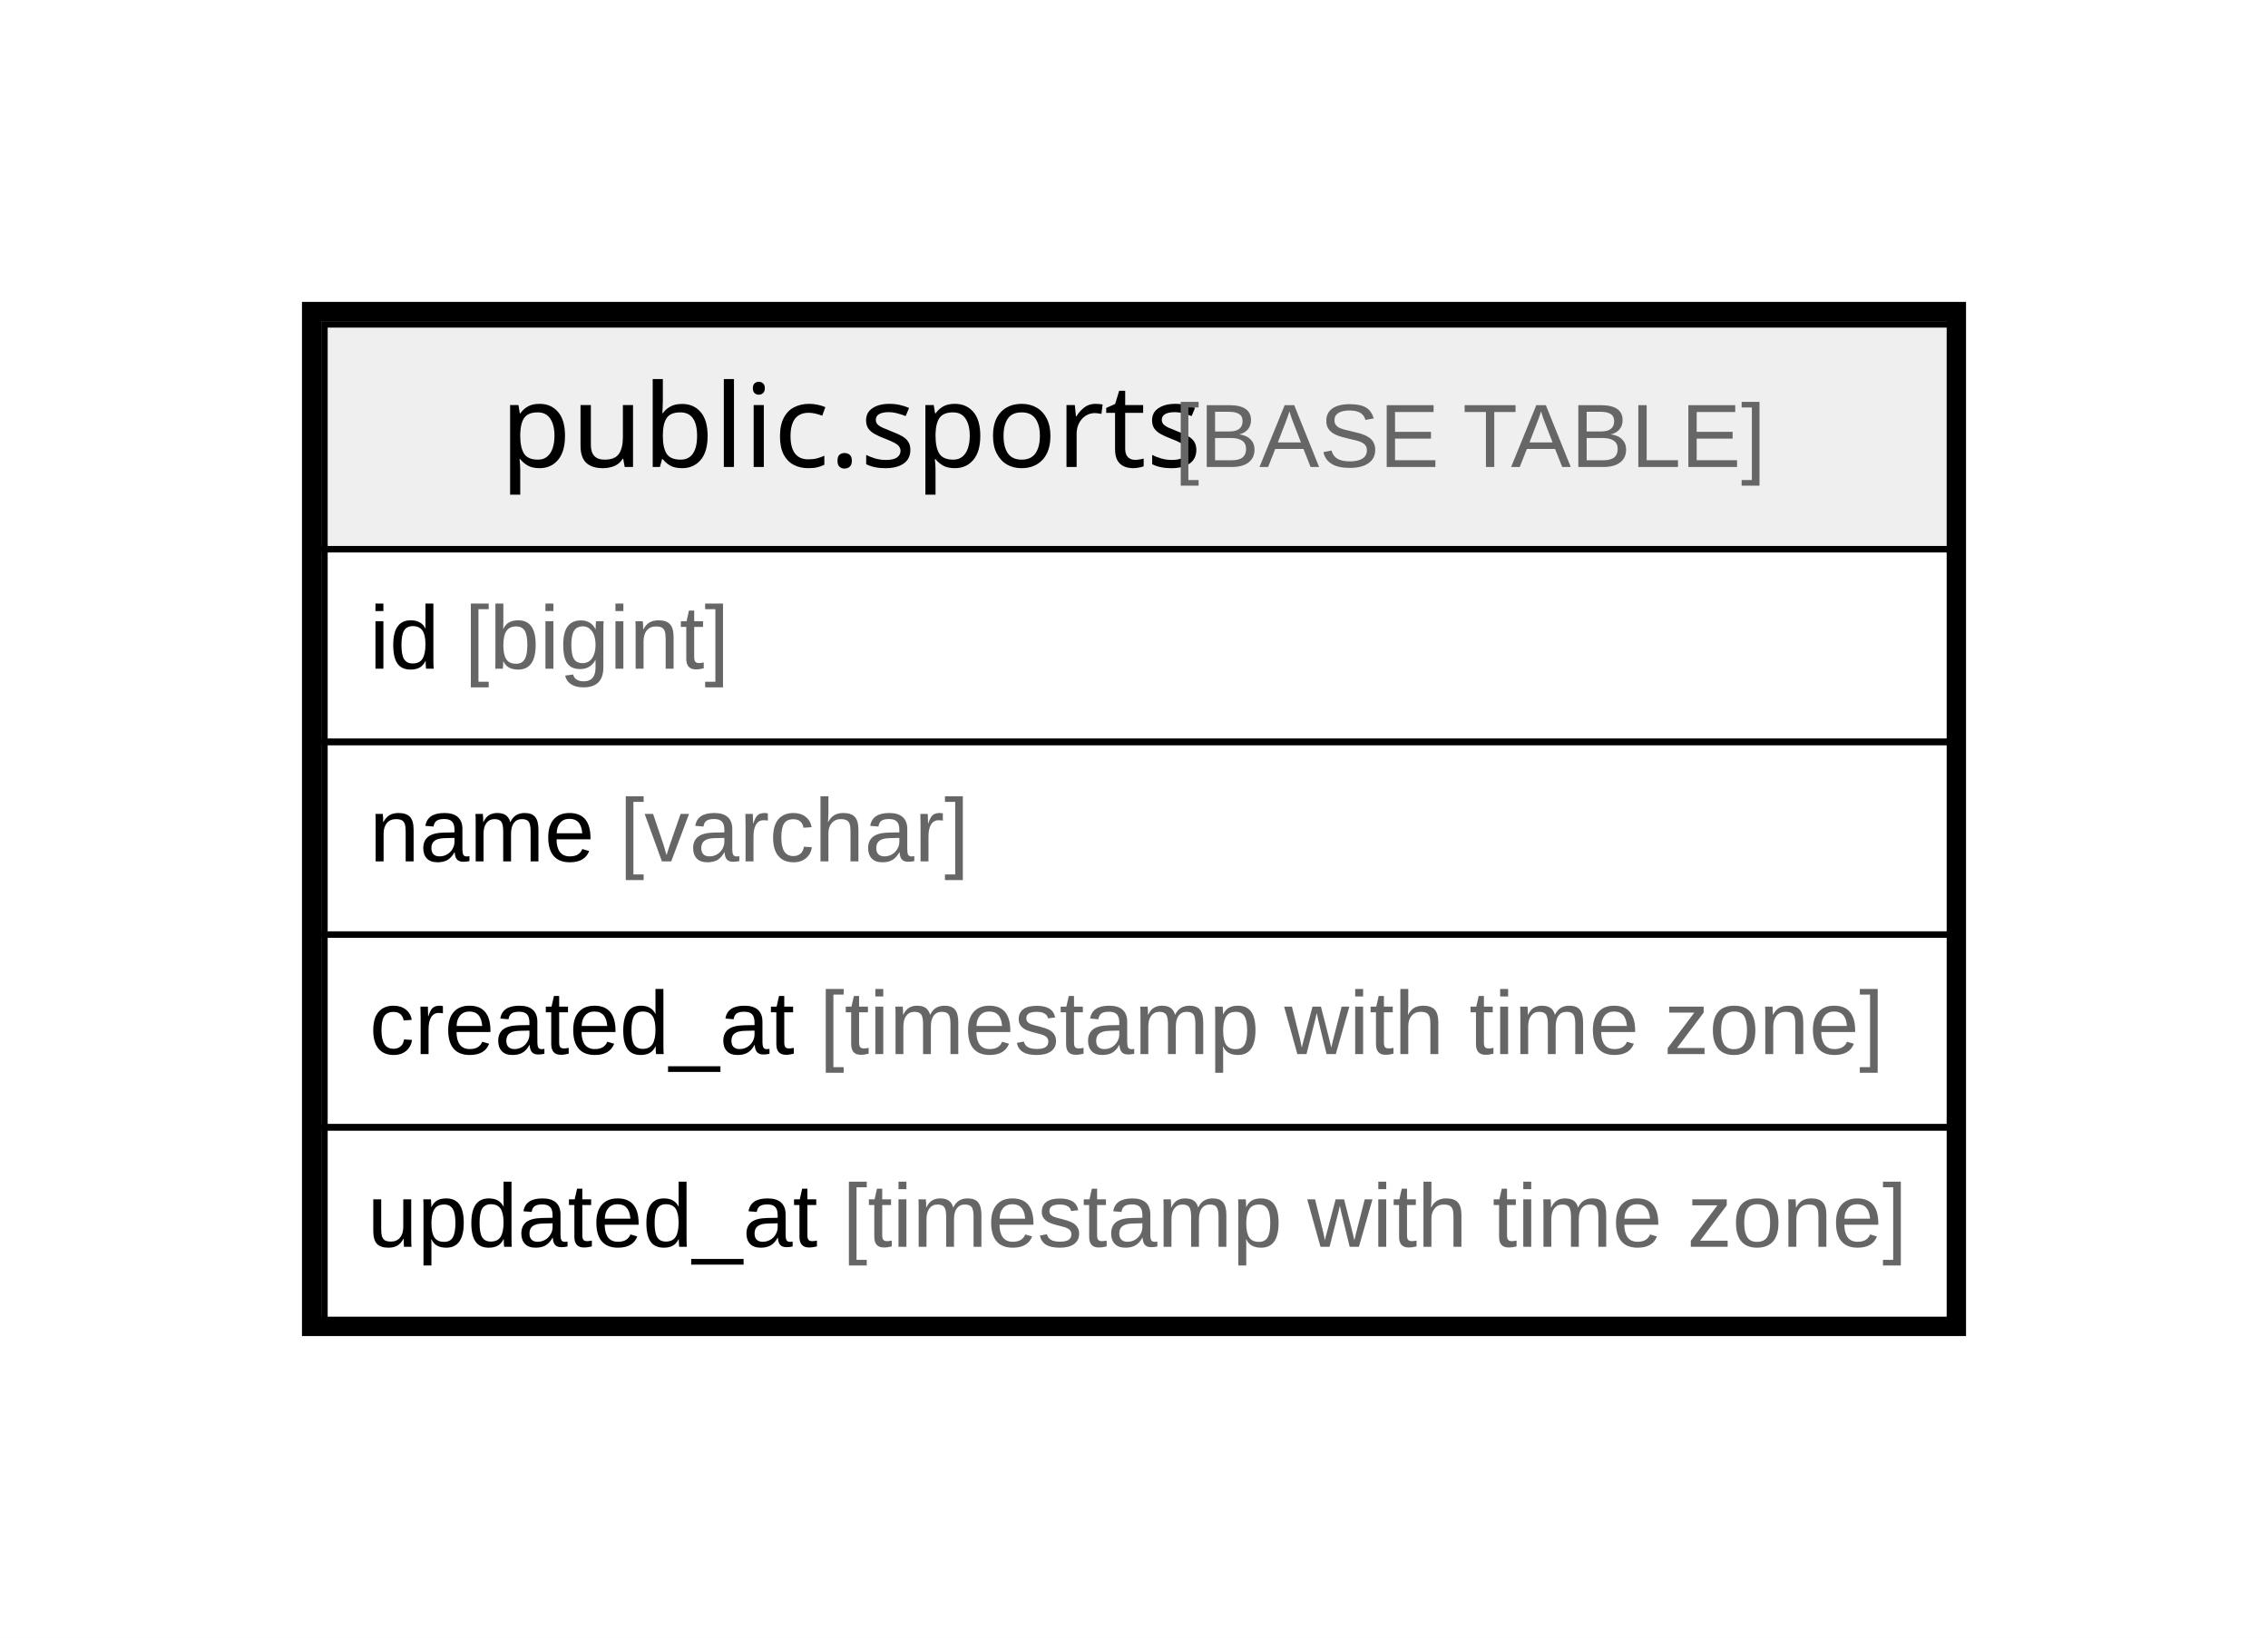
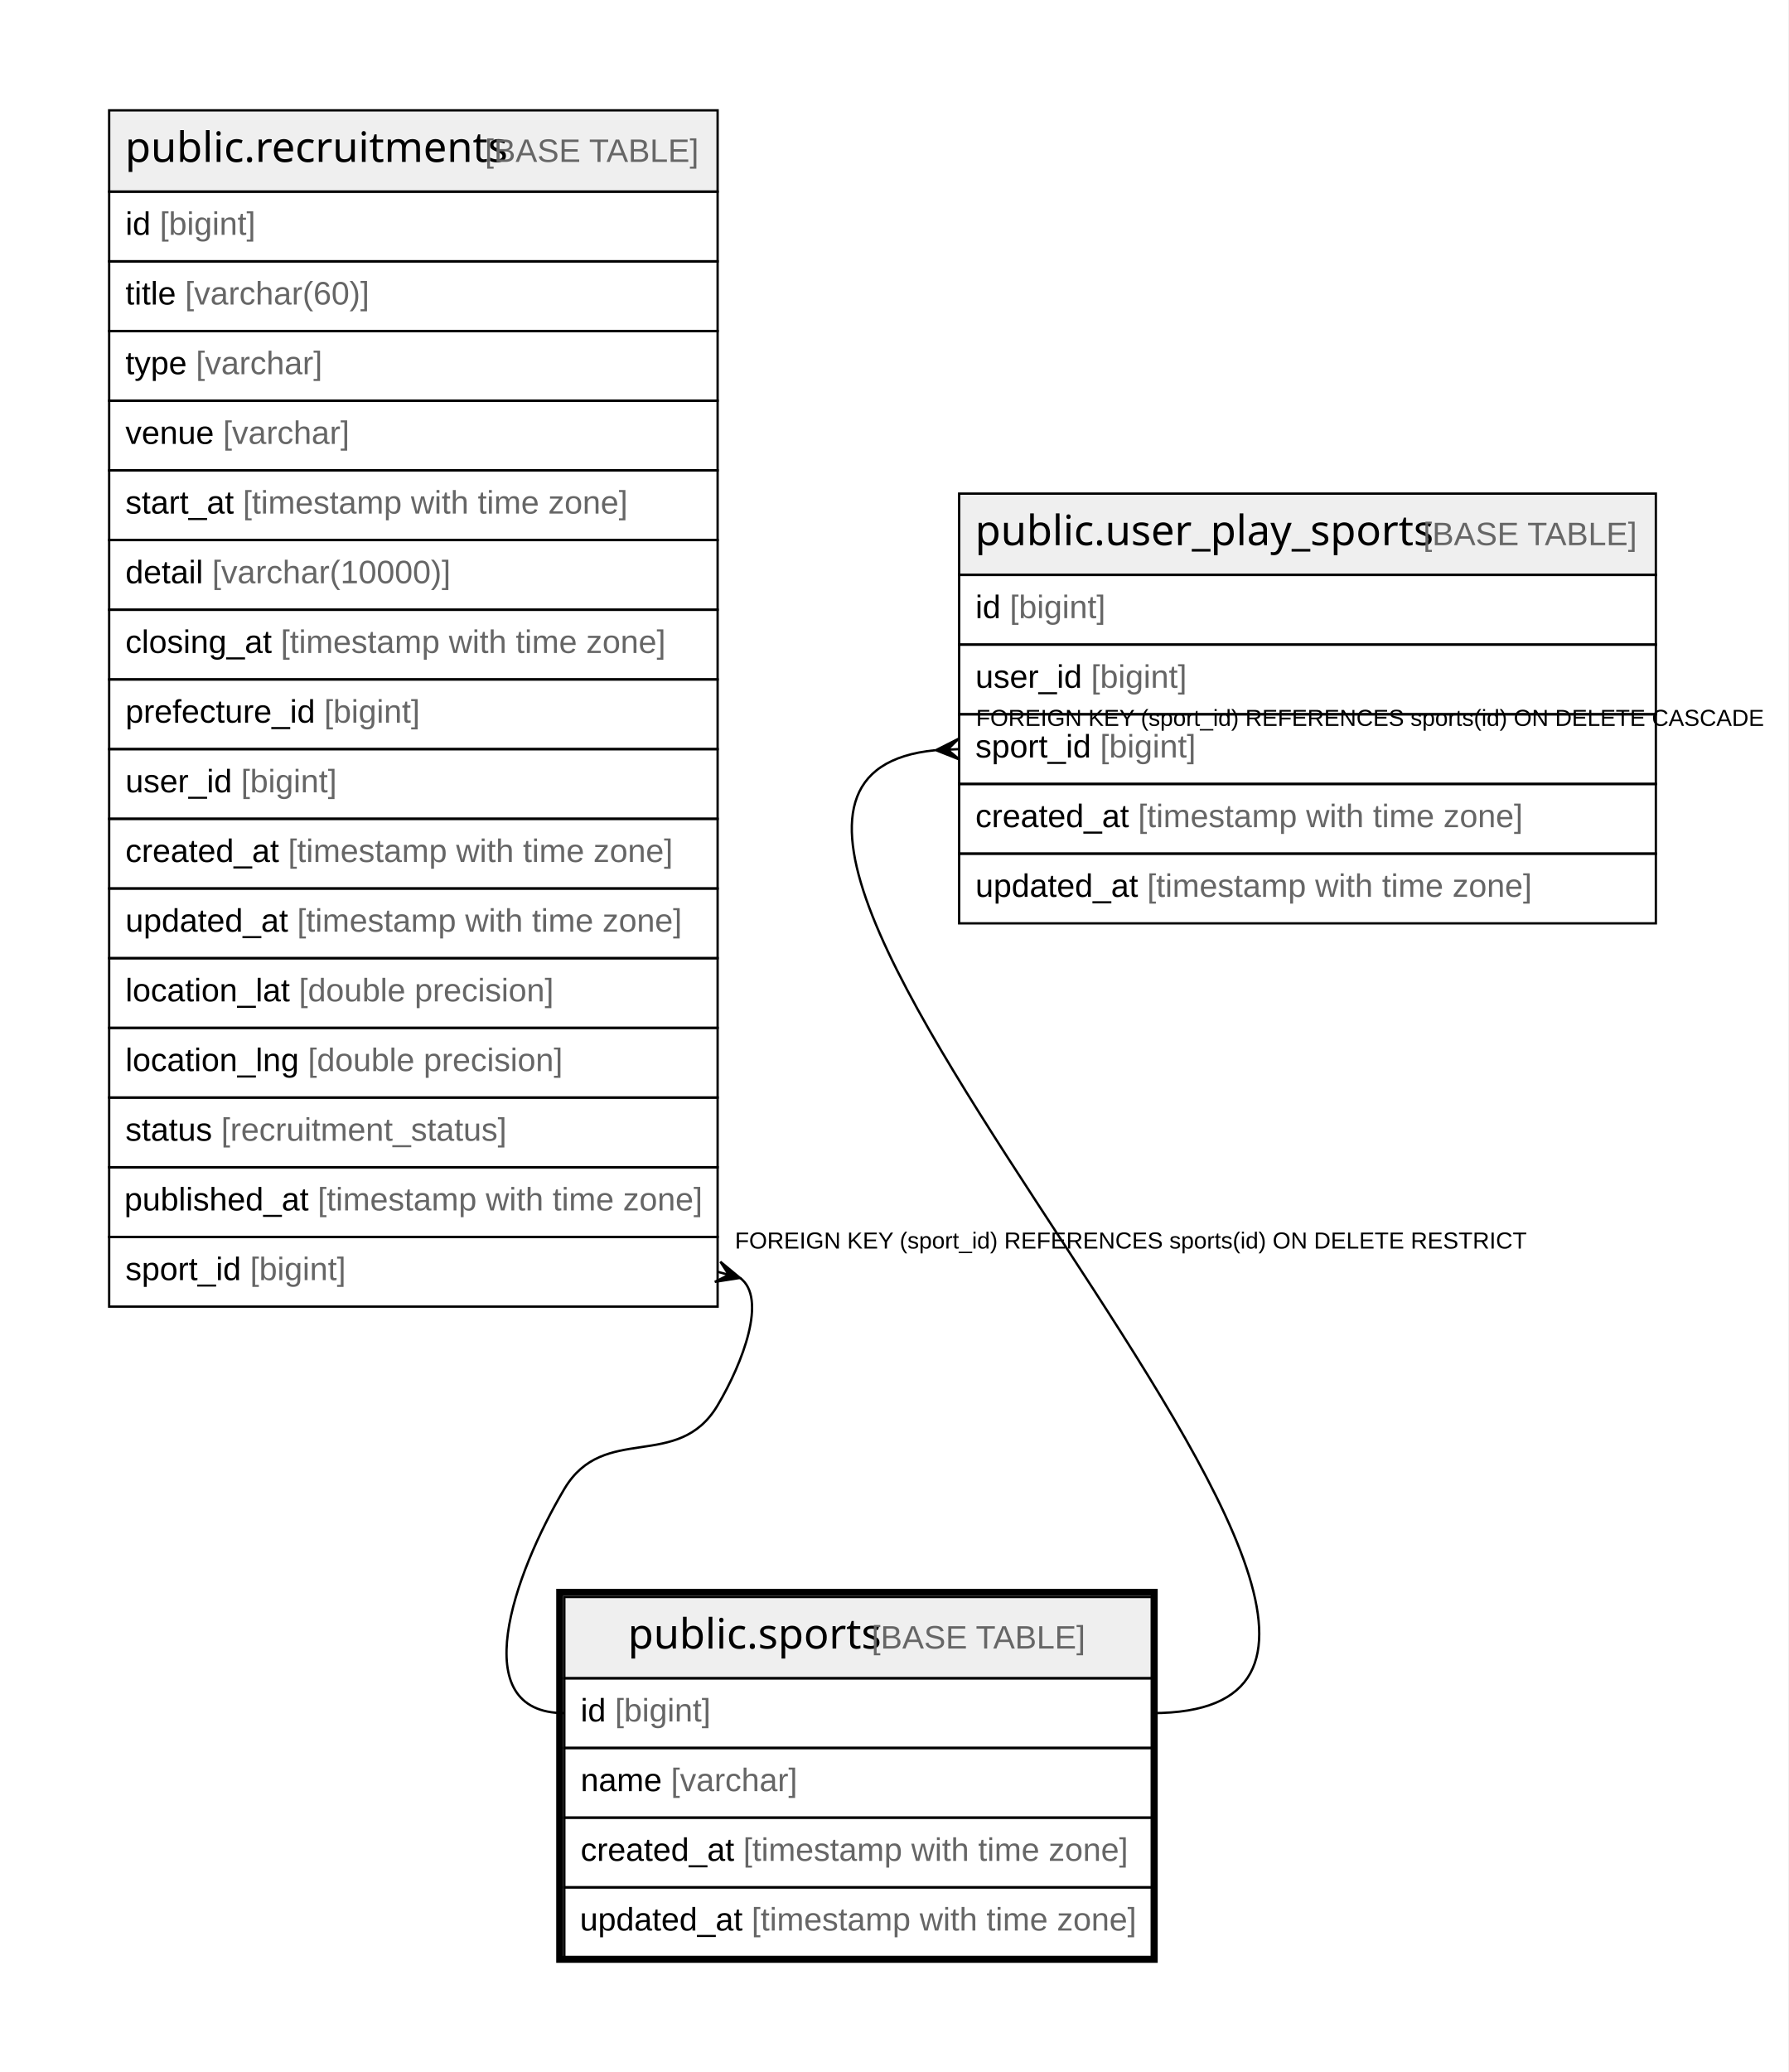
- <svg xmlns="http://www.w3.org/2000/svg" width="353pt" height="255pt" viewBox="0.00 0.00 353.00 255.00">
-   <g id="graph0" class="graph" transform="scale(1 1) rotate(0) translate(4 251)">
-     <polygon fill="#ffffff" stroke="transparent" points="-4,4 -4,-251 349,-251 349,4 -4,4" />
+ <svg xmlns="http://www.w3.org/2000/svg" width="770pt" height="892pt" viewBox="0.00 0.00 770.00 892.00">
+   <g id="graph0" class="graph" transform="scale(1 1) rotate(0) translate(4 888)">
+     <polygon fill="#ffffff" stroke="transparent" points="-4,4 -4,-888 766,-888 766,4 -4,4" />
    <g id="node1" class="node">
-       <polygon fill="#efefef" stroke="transparent" points="46.5,-165.5 46.5,-200.5 299.5,-200.5 299.5,-165.5 46.5,-165.5" />
-       <polygon fill="none" stroke="#000000" points="46.5,-165.5 46.5,-200.5 299.5,-200.5 299.5,-165.5 46.5,-165.5" />
-       <text text-anchor="start" x="73.865" y="-178.3" font-family="Arial Bold" font-size="18.00" fill="#000000">public.sports</text>
-       <text text-anchor="start" x="174.881" y="-178.3" font-family="Arial" font-size="14.00" fill="#000000"> </text>
-       <text text-anchor="start" x="178.772" y="-178.3" font-family="Arial" font-size="14.00" fill="#666666">[BASE TABLE]</text>
-       <polygon fill="none" stroke="#000000" points="46.5,-135.5 46.5,-165.5 299.5,-165.5 299.5,-135.5 46.5,-135.5" />
-       <text text-anchor="start" x="53.5" y="-146.9" font-family="Arial" font-size="14.00" fill="#000000">id </text>
-       <text text-anchor="start" x="68.28" y="-146.9" font-family="Arial" font-size="14.00" fill="#666666">[bigint]</text>
-       <polygon fill="none" stroke="#000000" points="46.5,-105.5 46.5,-135.5 299.5,-135.5 299.5,-105.5 46.5,-105.5" />
-       <text text-anchor="start" x="53.5" y="-116.9" font-family="Arial" font-size="14.00" fill="#000000">name </text>
-       <text text-anchor="start" x="92.399" y="-116.9" font-family="Arial" font-size="14.00" fill="#666666">[varchar]</text>
-       <polygon fill="none" stroke="#000000" points="46.5,-75.5 46.5,-105.5 299.5,-105.5 299.5,-75.5 46.5,-75.5" />
-       <text text-anchor="start" x="53.5" y="-86.9" font-family="Arial" font-size="14.00" fill="#000000">created_at </text>
-       <text text-anchor="start" x="123.528" y="-86.9" font-family="Arial" font-size="14.00" fill="#666666">[timestamp with time zone]</text>
-       <polygon fill="none" stroke="#000000" points="46.5,-45.5 46.5,-75.5 299.5,-75.5 299.5,-45.5 46.5,-45.5" />
-       <text text-anchor="start" x="53.191" y="-56.9" font-family="Arial" font-size="14.00" fill="#000000">updated_at </text>
-       <text text-anchor="start" x="127.124" y="-56.9" font-family="Arial" font-size="14.00" fill="#666666">[timestamp with time zone]</text>
-       <polygon fill="none" stroke="#000000" stroke-width="3" points="44.5,-44.5 44.5,-202.5 300.5,-202.5 300.5,-44.5 44.5,-44.5" />
+       <polygon fill="#efefef" stroke="transparent" points="239,-165.5 239,-200.5 492,-200.5 492,-165.5 239,-165.5" />
+       <polygon fill="none" stroke="#000000" points="239,-165.5 239,-200.5 492,-200.5 492,-165.5 239,-165.5" />
+       <text text-anchor="start" x="266.365" y="-178.3" font-family="Arial Bold" font-size="18.00" fill="#000000">public.sports</text>
+       <text text-anchor="start" x="367.381" y="-178.3" font-family="Arial" font-size="14.00" fill="#000000"> </text>
+       <text text-anchor="start" x="371.272" y="-178.3" font-family="Arial" font-size="14.00" fill="#666666">[BASE TABLE]</text>
+       <polygon fill="none" stroke="#000000" points="239,-135.5 239,-165.5 492,-165.5 492,-135.5 239,-135.5" />
+       <text text-anchor="start" x="246" y="-146.9" font-family="Arial" font-size="14.00" fill="#000000">id </text>
+       <text text-anchor="start" x="260.78" y="-146.9" font-family="Arial" font-size="14.00" fill="#666666">[bigint]</text>
+       <polygon fill="none" stroke="#000000" points="239,-105.5 239,-135.5 492,-135.5 492,-105.5 239,-105.5" />
+       <text text-anchor="start" x="246" y="-116.9" font-family="Arial" font-size="14.00" fill="#000000">name </text>
+       <text text-anchor="start" x="284.899" y="-116.9" font-family="Arial" font-size="14.00" fill="#666666">[varchar]</text>
+       <polygon fill="none" stroke="#000000" points="239,-75.5 239,-105.5 492,-105.5 492,-75.5 239,-75.5" />
+       <text text-anchor="start" x="246" y="-86.9" font-family="Arial" font-size="14.00" fill="#000000">created_at </text>
+       <text text-anchor="start" x="316.028" y="-86.9" font-family="Arial" font-size="14.00" fill="#666666">[timestamp with time zone]</text>
+       <polygon fill="none" stroke="#000000" points="239,-45.5 239,-75.5 492,-75.5 492,-45.5 239,-45.5" />
+       <text text-anchor="start" x="245.691" y="-56.9" font-family="Arial" font-size="14.00" fill="#000000">updated_at </text>
+       <text text-anchor="start" x="319.624" y="-56.9" font-family="Arial" font-size="14.00" fill="#666666">[timestamp with time zone]</text>
+       <polygon fill="none" stroke="#000000" stroke-width="3" points="237,-44.5 237,-202.5 493,-202.5 493,-44.5 237,-44.5" />
+     </g>
+     <g id="node2" class="node">
+       <polygon fill="#efefef" stroke="transparent" points="43,-805.5 43,-840.5 305,-840.5 305,-805.5 43,-805.5" />
+       <polygon fill="none" stroke="#000000" points="43,-805.5 43,-840.5 305,-840.5 305,-805.5 43,-805.5" />
+       <text text-anchor="start" x="49.868" y="-818.3" font-family="Arial Bold" font-size="18.00" fill="#000000">public.recruitments</text>
+       <text text-anchor="start" x="200.878" y="-818.3" font-family="Arial" font-size="14.00" fill="#000000"> </text>
+       <text text-anchor="start" x="204.768" y="-818.3" font-family="Arial" font-size="14.00" fill="#666666">[BASE TABLE]</text>
+       <polygon fill="none" stroke="#000000" points="43,-775.5 43,-805.5 305,-805.5 305,-775.5 43,-775.5" />
+       <text text-anchor="start" x="50" y="-786.9" font-family="Arial" font-size="14.00" fill="#000000">id </text>
+       <text text-anchor="start" x="64.78" y="-786.9" font-family="Arial" font-size="14.00" fill="#666666">[bigint]</text>
+       <polygon fill="none" stroke="#000000" points="43,-745.5 43,-775.5 305,-775.5 305,-745.5 43,-745.5" />
+       <text text-anchor="start" x="50" y="-756.9" font-family="Arial" font-size="14.00" fill="#000000">title </text>
+       <text text-anchor="start" x="75.668" y="-756.9" font-family="Arial" font-size="14.00" fill="#666666">[varchar(60)]</text>
+       <polygon fill="none" stroke="#000000" points="43,-715.5 43,-745.5 305,-745.5 305,-715.5 43,-715.5" />
+       <text text-anchor="start" x="50" y="-726.9" font-family="Arial" font-size="14.00" fill="#000000">type </text>
+       <text text-anchor="start" x="80.346" y="-726.9" font-family="Arial" font-size="14.00" fill="#666666">[varchar]</text>
+       <polygon fill="none" stroke="#000000" points="43,-685.5 43,-715.5 305,-715.5 305,-685.5 43,-685.5" />
+       <text text-anchor="start" x="50" y="-696.9" font-family="Arial" font-size="14.00" fill="#000000">venue </text>
+       <text text-anchor="start" x="92.021" y="-696.9" font-family="Arial" font-size="14.00" fill="#666666">[varchar]</text>
+       <polygon fill="none" stroke="#000000" points="43,-655.5 43,-685.5 305,-685.5 305,-655.5 43,-655.5" />
+       <text text-anchor="start" x="50" y="-666.9" font-family="Arial" font-size="14.00" fill="#000000">start_at </text>
+       <text text-anchor="start" x="100.571" y="-666.9" font-family="Arial" font-size="14.00" fill="#666666">[timestamp with time zone]</text>
+       <polygon fill="none" stroke="#000000" points="43,-625.5 43,-655.5 305,-655.5 305,-625.5 43,-625.5" />
+       <text text-anchor="start" x="50" y="-636.9" font-family="Arial" font-size="14.00" fill="#000000">detail </text>
+       <text text-anchor="start" x="87.342" y="-636.9" font-family="Arial" font-size="14.00" fill="#666666">[varchar(10000)]</text>
+       <polygon fill="none" stroke="#000000" points="43,-595.5 43,-625.5 305,-625.5 305,-595.5 43,-595.5" />
+       <text text-anchor="start" x="50" y="-606.9" font-family="Arial" font-size="14.00" fill="#000000">closing_at </text>
+       <text text-anchor="start" x="116.907" y="-606.9" font-family="Arial" font-size="14.00" fill="#666666">[timestamp with time zone]</text>
+       <polygon fill="none" stroke="#000000" points="43,-565.5 43,-595.5 305,-595.5 305,-565.5 43,-565.5" />
+       <text text-anchor="start" x="50" y="-576.9" font-family="Arial" font-size="14.00" fill="#000000">prefecture_id </text>
+       <text text-anchor="start" x="135.578" y="-576.9" font-family="Arial" font-size="14.00" fill="#666666">[bigint]</text>
+       <polygon fill="none" stroke="#000000" points="43,-535.5 43,-565.5 305,-565.5 305,-535.5 43,-535.5" />
+       <text text-anchor="start" x="50" y="-546.9" font-family="Arial" font-size="14.00" fill="#000000">user_id </text>
+       <text text-anchor="start" x="99.788" y="-546.9" font-family="Arial" font-size="14.00" fill="#666666">[bigint]</text>
+       <polygon fill="none" stroke="#000000" points="43,-505.5 43,-535.5 305,-535.5 305,-505.5 43,-505.5" />
+       <text text-anchor="start" x="50" y="-516.9" font-family="Arial" font-size="14.00" fill="#000000">created_at </text>
+       <text text-anchor="start" x="120.028" y="-516.9" font-family="Arial" font-size="14.00" fill="#666666">[timestamp with time zone]</text>
+       <polygon fill="none" stroke="#000000" points="43,-475.5 43,-505.5 305,-505.5 305,-475.5 43,-475.5" />
+       <text text-anchor="start" x="50" y="-486.9" font-family="Arial" font-size="14.00" fill="#000000">updated_at </text>
+       <text text-anchor="start" x="123.933" y="-486.9" font-family="Arial" font-size="14.00" fill="#666666">[timestamp with time zone]</text>
+       <polygon fill="none" stroke="#000000" points="43,-445.5 43,-475.5 305,-475.5 305,-445.5 43,-445.5" />
+       <text text-anchor="start" x="50" y="-456.9" font-family="Arial" font-size="14.00" fill="#000000">location_lat </text>
+       <text text-anchor="start" x="124.687" y="-456.9" font-family="Arial" font-size="14.00" fill="#666666">[double precision]</text>
+       <polygon fill="none" stroke="#000000" points="43,-415.5 43,-445.5 305,-445.5 305,-415.5 43,-415.5" />
+       <text text-anchor="start" x="50" y="-426.9" font-family="Arial" font-size="14.00" fill="#000000">location_lng </text>
+       <text text-anchor="start" x="128.579" y="-426.9" font-family="Arial" font-size="14.00" fill="#666666">[double precision]</text>
+       <polygon fill="none" stroke="#000000" points="43,-385.5 43,-415.5 305,-415.5 305,-385.5 43,-385.5" />
+       <text text-anchor="start" x="50" y="-396.9" font-family="Arial" font-size="14.00" fill="#000000">status </text>
+       <text text-anchor="start" x="91.237" y="-396.9" font-family="Arial" font-size="14.00" fill="#666666">[recruitment_status]</text>
+       <polygon fill="none" stroke="#000000" points="43,-355.5 43,-385.5 305,-385.5 305,-355.5 43,-355.5" />
+       <text text-anchor="start" x="49.53" y="-366.9" font-family="Arial" font-size="14.00" fill="#000000">published_at </text>
+       <text text-anchor="start" x="132.785" y="-366.9" font-family="Arial" font-size="14.00" fill="#666666">[timestamp with time zone]</text>
+       <polygon fill="none" stroke="#000000" points="43,-325.5 43,-355.5 305,-355.5 305,-325.5 43,-325.5" />
+       <text text-anchor="start" x="50" y="-336.9" font-family="Arial" font-size="14.00" fill="#000000">sport_id </text>
+       <text text-anchor="start" x="103.679" y="-336.9" font-family="Arial" font-size="14.00" fill="#666666">[bigint]</text>
+     </g>
+     <g id="edge1" class="edge">
+       <path fill="none" stroke="#000000" d="M314.67,-337.848C326.436,-329.208 315.905,-301.37 305,-283 287.944,-254.268 256.056,-275.732 239,-247 217.107,-210.12 196.111,-150.5 239,-150.5" />
+       <polygon fill="#000000" stroke="#000000" points="314.644,-337.855 303.81,-336.16 309.822,-339.178 305,-340.5 305,-340.5 305,-340.5 309.822,-339.178 306.19,-344.84 314.644,-337.855 314.644,-337.855" />
+       <text text-anchor="start" x="312.445" y="-350.5" font-family="Arial" font-size="10.00" fill="#000000">FOREIGN KEY (sport_id) REFERENCES sports(id) ON DELETE RESTRICT</text>
+     </g>
+     <g id="node3" class="node">
+       <polygon fill="#efefef" stroke="transparent" points="409,-640.5 409,-675.5 709,-675.5 709,-640.5 409,-640.5" />
+       <polygon fill="none" stroke="#000000" points="409,-640.5 409,-675.5 709,-675.5 709,-640.5 409,-640.5" />
+       <text text-anchor="start" x="415.853" y="-653.3" font-family="Arial Bold" font-size="18.00" fill="#000000">public.user_play_sports</text>
+       <text text-anchor="start" x="604.893" y="-653.3" font-family="Arial" font-size="14.00" fill="#000000"> </text>
+       <text text-anchor="start" x="608.784" y="-653.3" font-family="Arial" font-size="14.00" fill="#666666">[BASE TABLE]</text>
+       <polygon fill="none" stroke="#000000" points="409,-610.5 409,-640.5 709,-640.5 709,-610.5 409,-610.5" />
+       <text text-anchor="start" x="416" y="-621.9" font-family="Arial" font-size="14.00" fill="#000000">id </text>
+       <text text-anchor="start" x="430.78" y="-621.9" font-family="Arial" font-size="14.00" fill="#666666">[bigint]</text>
+       <polygon fill="none" stroke="#000000" points="409,-580.5 409,-610.5 709,-610.5 709,-580.5 409,-580.5" />
+       <text text-anchor="start" x="416" y="-591.9" font-family="Arial" font-size="14.00" fill="#000000">user_id </text>
+       <text text-anchor="start" x="465.788" y="-591.9" font-family="Arial" font-size="14.00" fill="#666666">[bigint]</text>
+       <polygon fill="none" stroke="#000000" points="409,-550.5 409,-580.5 709,-580.5 709,-550.5 409,-550.5" />
+       <text text-anchor="start" x="416" y="-561.9" font-family="Arial" font-size="14.00" fill="#000000">sport_id </text>
+       <text text-anchor="start" x="469.679" y="-561.9" font-family="Arial" font-size="14.00" fill="#666666">[bigint]</text>
+       <polygon fill="none" stroke="#000000" points="409,-520.5 409,-550.5 709,-550.5 709,-520.5 409,-520.5" />
+       <text text-anchor="start" x="416" y="-531.9" font-family="Arial" font-size="14.00" fill="#000000">created_at </text>
+       <text text-anchor="start" x="486.028" y="-531.9" font-family="Arial" font-size="14.00" fill="#666666">[timestamp with time zone]</text>
+       <polygon fill="none" stroke="#000000" points="409,-490.5 409,-520.5 709,-520.5 709,-490.5 409,-490.5" />
+       <text text-anchor="start" x="416" y="-501.9" font-family="Arial" font-size="14.00" fill="#000000">updated_at </text>
+       <text text-anchor="start" x="489.933" y="-501.9" font-family="Arial" font-size="14.00" fill="#666666">[timestamp with time zone]</text>
+     </g>
+     <g id="edge2" class="edge">
+       <path fill="none" stroke="#000000" d="M398.71,-565.031C238.593,-549.447 676.423,-150.5 492,-150.5" />
+       <polygon fill="#000000" stroke="#000000" points="399.01,-565.045 408.795,-569.995 404.005,-565.272 409,-565.5 409,-565.5 409,-565.5 404.005,-565.272 409.205,-561.005 399.01,-565.045 399.01,-565.045" />
+       <text text-anchor="start" x="416.274" y="-575.5" font-family="Arial" font-size="10.00" fill="#000000">FOREIGN KEY (sport_id) REFERENCES sports(id) ON DELETE CASCADE</text>
    </g>
  </g>
</svg>
